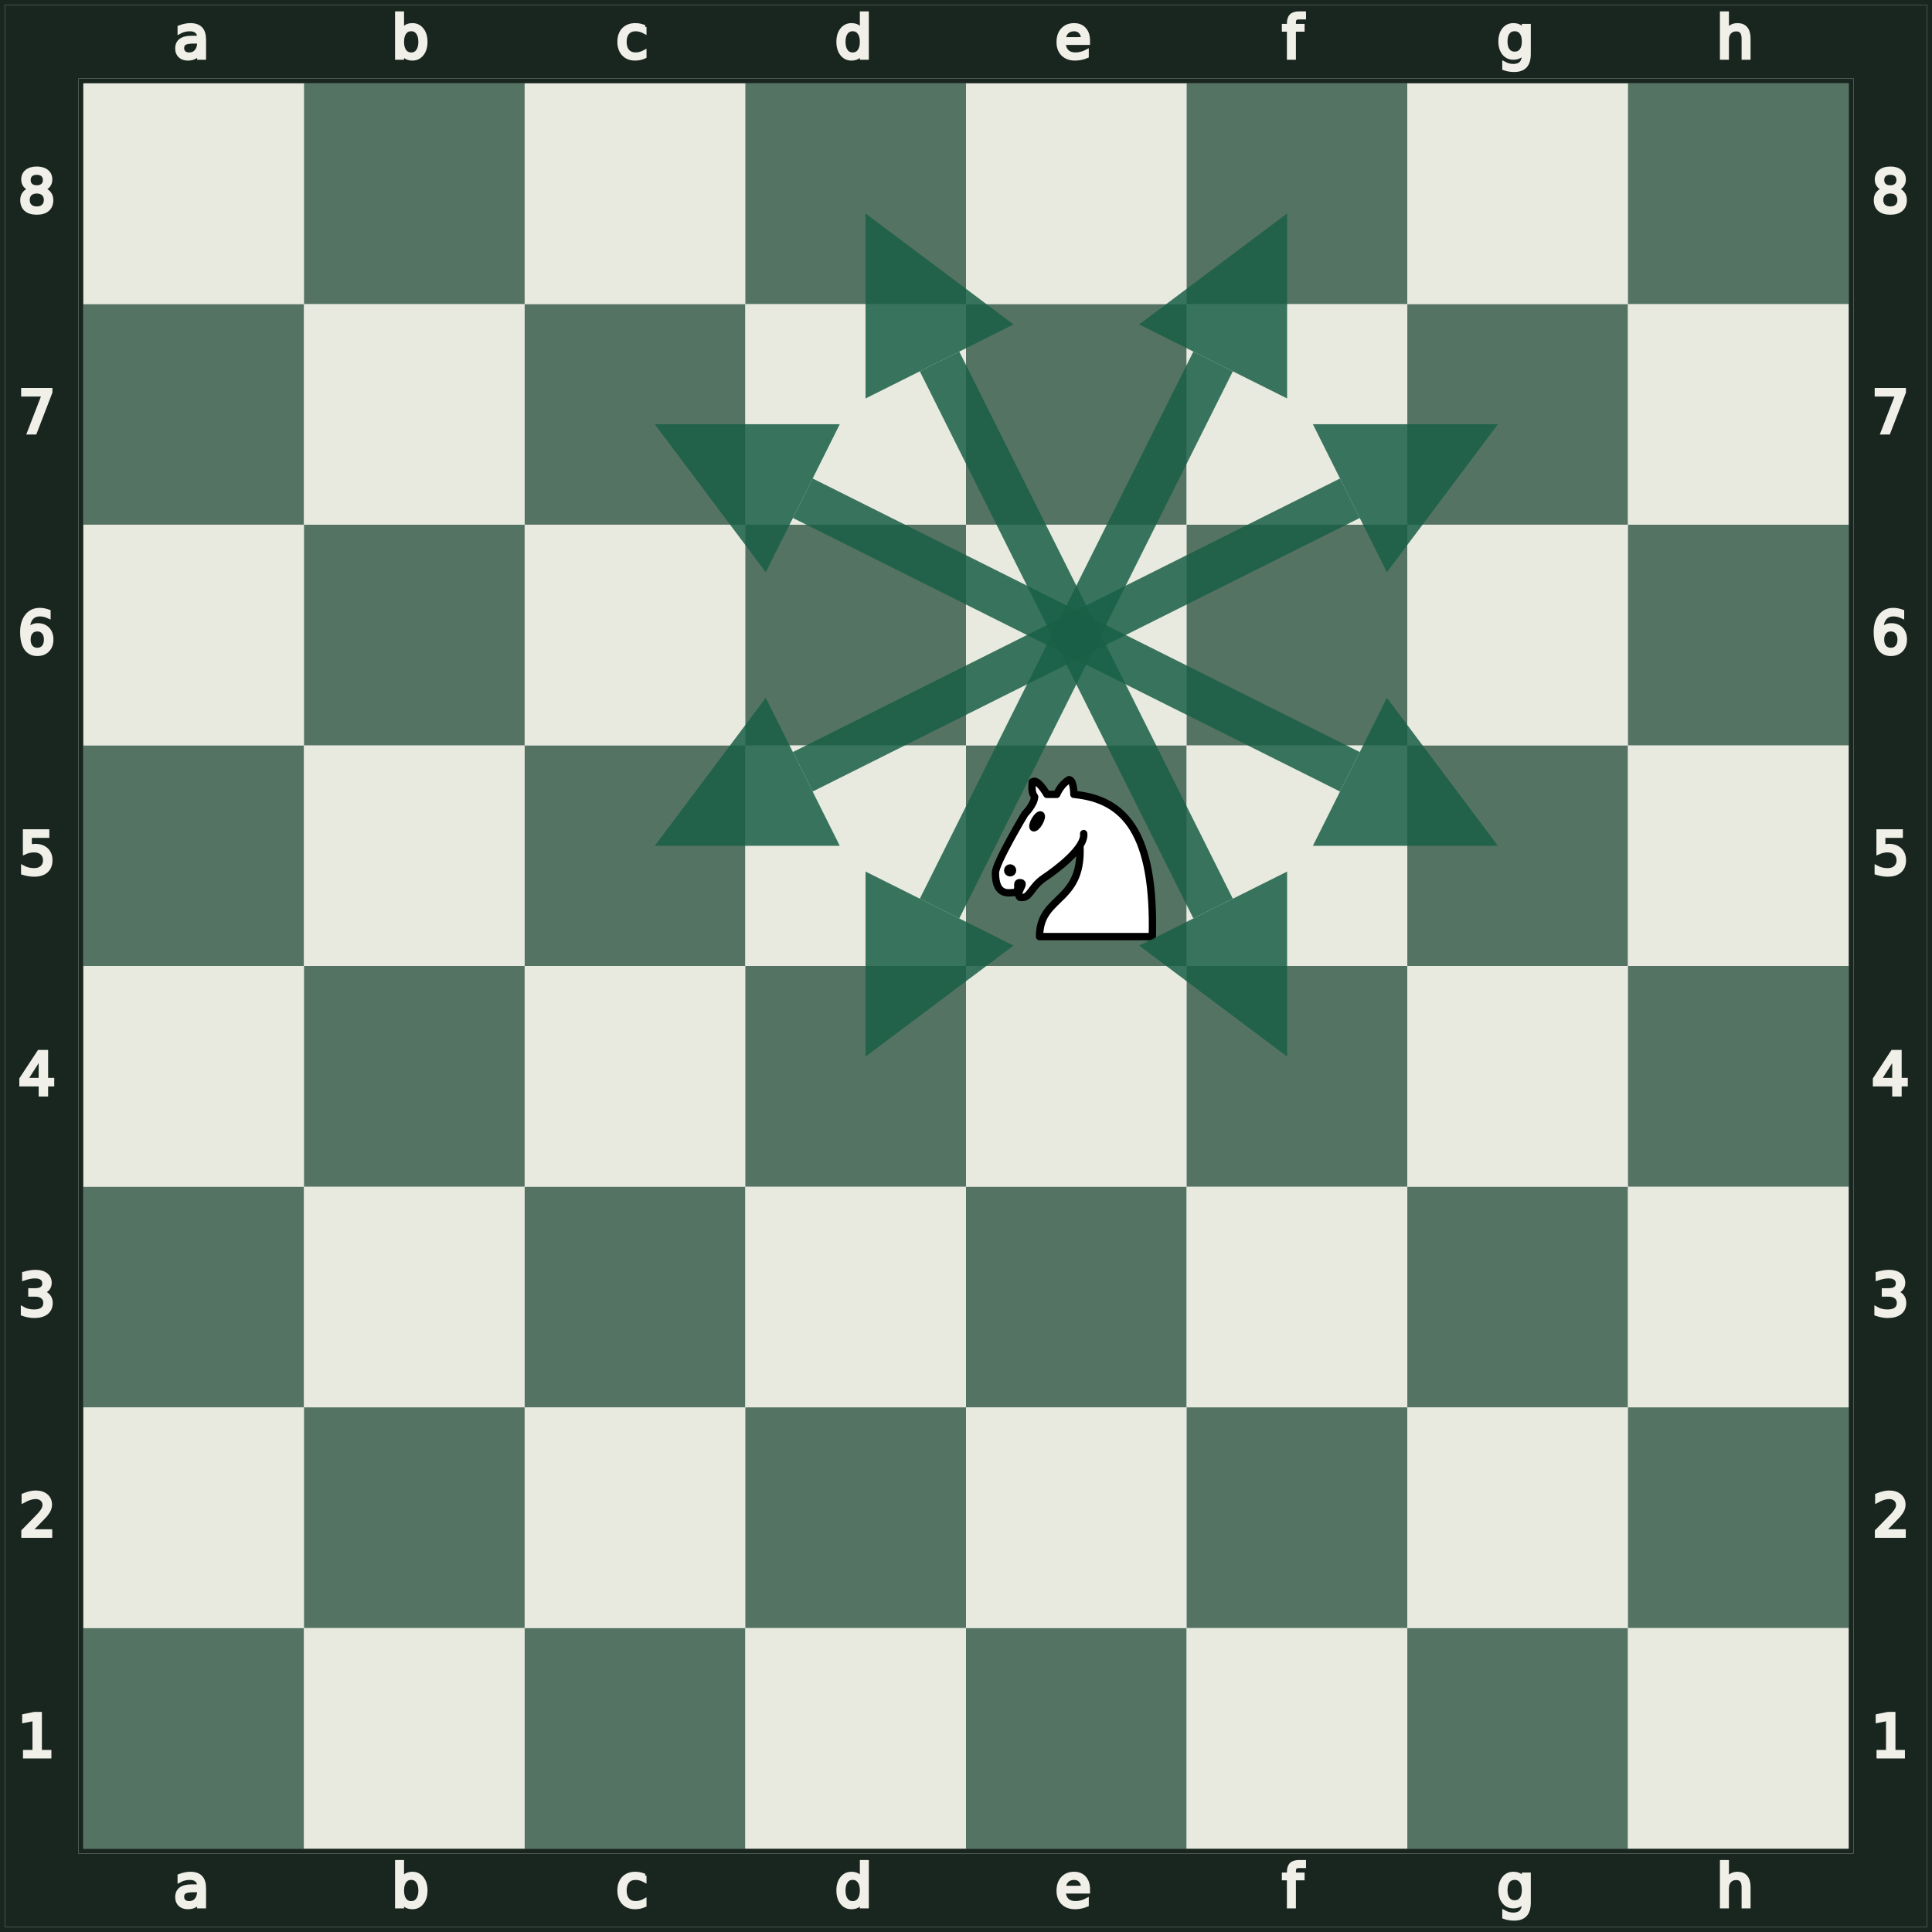
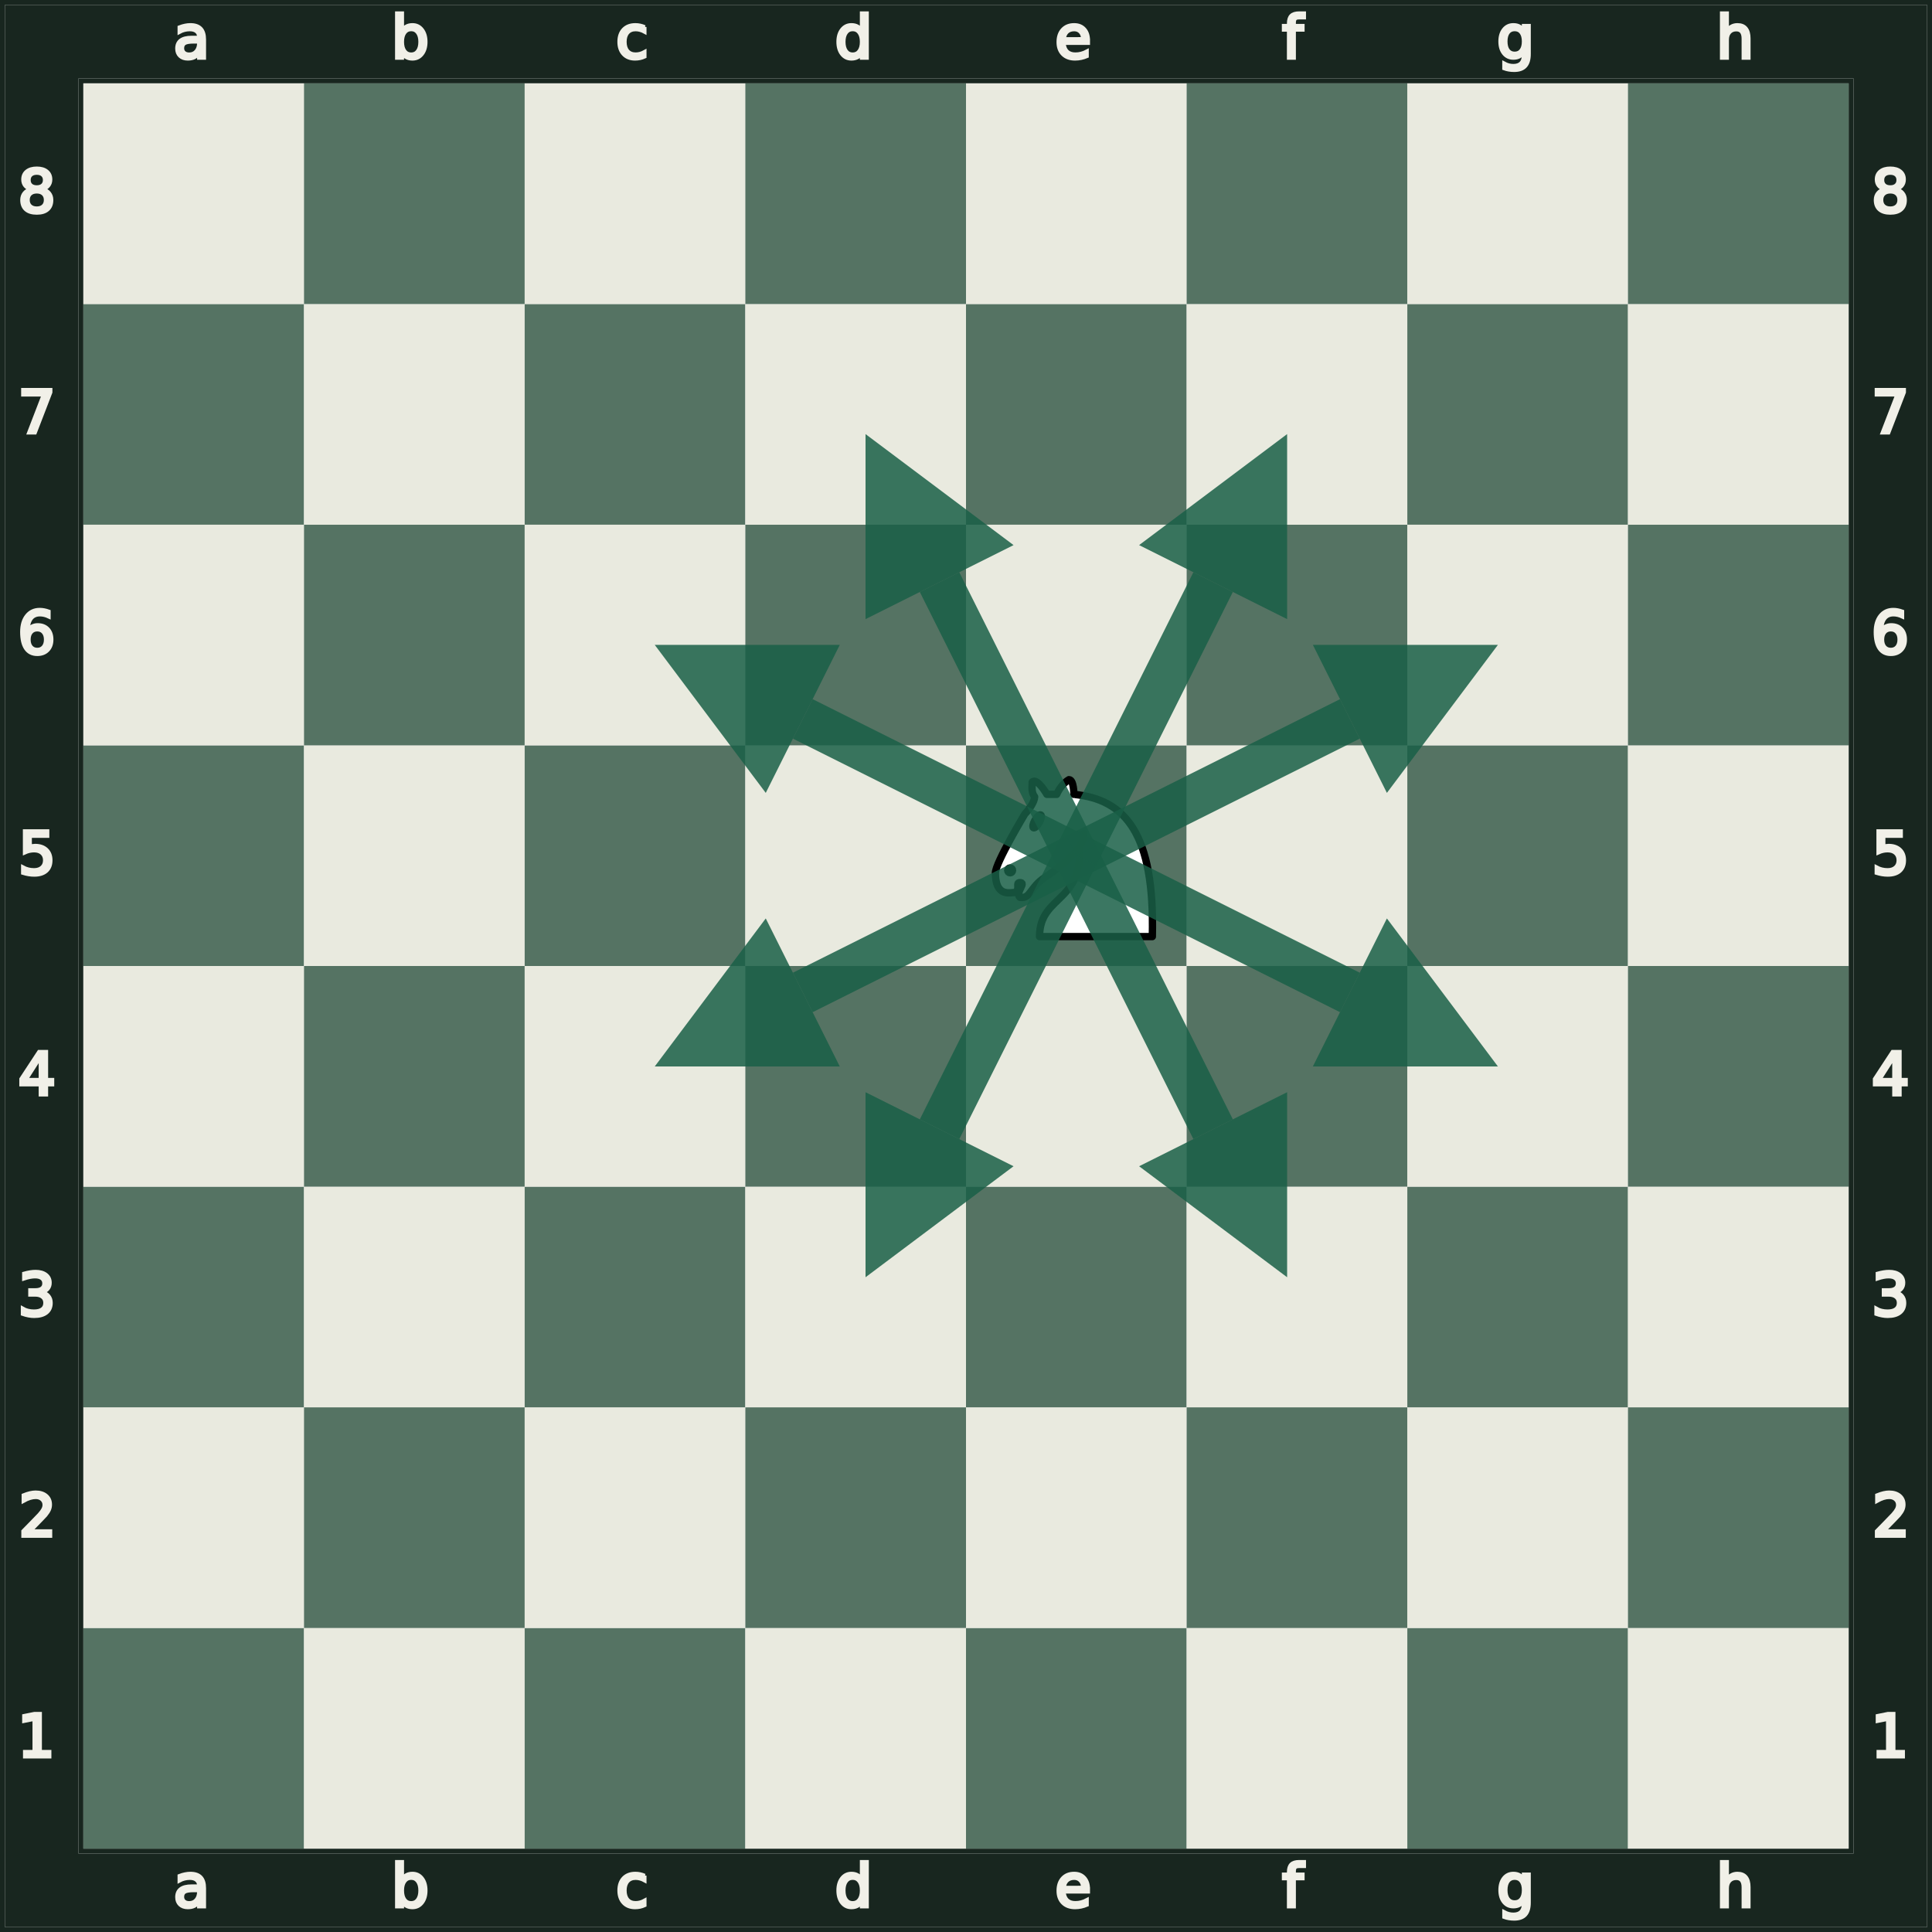
<svg xmlns="http://www.w3.org/2000/svg" xmlns:xlink="http://www.w3.org/1999/xlink" viewBox="0 0 394 394">
  <style>.piece { filter: drop-shadow(0 1px 0 rgba(255,255,255,.18)); }</style>
  <defs>
    <g id="white-knight" class="white knight" fill="none" fill-rule="evenodd" stroke="#000" stroke-width="1.5" stroke-linecap="round" stroke-linejoin="round">
      <path d="M 22,10 C 32.5,11 38.5,18 38,39 L 15,39 C 15,30 25,32.5 23,18" style="fill:#ffffff; stroke:#000000;" />
      <path d="M 24,18 C 24.38,20.91 18.45,25.37 16,27 C 13,29 13.18,31.34 11,31 C 9.958,30.06 12.41,27.96 11,28 C 10,28 11.19,29.23 10,30 C 9,30 5.997,31 6,26 C 6,24 12,14 12,14 C 12,14 13.89,12.1 14,10.5 C 13.27,9.506 13.5,8.5 13.5,7.5 C 14.5,6.5 16.5,10 16.5,10 L 18.5,10 C 18.5,10 19.28,8.008 21,7 C 22,7 22,10 22,10" style="fill:#ffffff; stroke:#000000;" />
      <path d="M 9.5 25.5 A 0.5 0.5 0 1 1 8.5,25.5 A 0.5 0.5 0 1 1 9.5 25.5 z" style="fill:#000000; stroke:#000000;" />
      <path d="M 15 15.5 A 0.5 1.5 0 1 1 14,15.5 A 0.5 1.5 0 1 1 15 15.5 z" transform="matrix(0.866,0.5,-0.5,0.866,9.693,-5.173)" style="fill:#000000; stroke:#000000;" />
    </g>
  </defs>
  <rect x="0.5" y="0.5" width="393" height="393" fill="none" stroke="#18261f" stroke-width="1" />
  <rect x="8.5" y="8.5" width="377" height="377" fill="none" stroke="#18261f" stroke-width="15" />
  <rect x="16.5" y="16.5" width="361" height="361" fill="none" stroke="#18261f" stroke-width="1" />
  <g transform="translate(22, 1) scale(0.75, 0.75)" fill="#f1f0e8" stroke="#f1f0e8">
    <path d="M23.328 10.016q-1.742 0-2.414.398-.672.398-.672 1.36 0 .765.5 1.218.508.445 1.375.445 1.196 0 1.914-.843.727-.852.727-2.258v-.32zm2.867-.594v4.992h-1.437v-1.328q-.492.797-1.227 1.18-.734.375-1.797.375-1.343 0-2.14-.75-.79-.758-.79-2.024 0-1.476.985-2.226.992-.75 2.953-.75h2.016V8.75q0-.992-.656-1.531-.649-.547-1.829-.547-.75 0-1.46.18-.711.18-1.368.539V6.062q.79-.304 1.532-.453.742-.156 1.445-.156 1.898 0 2.836.984.937.985.937 2.985z" />
  </g>
  <g transform="translate(22, 378) scale(0.75, 0.75)" fill="#f1f0e8" stroke="#f1f0e8">
    <path d="M23.328 10.016q-1.742 0-2.414.398-.672.398-.672 1.36 0 .765.5 1.218.508.445 1.375.445 1.196 0 1.914-.843.727-.852.727-2.258v-.32zm2.867-.594v4.992h-1.437v-1.328q-.492.797-1.227 1.18-.734.375-1.797.375-1.343 0-2.14-.75-.79-.758-.79-2.024 0-1.476.985-2.226.992-.75 2.953-.75h2.016V8.75q0-.992-.656-1.531-.649-.547-1.829-.547-.75 0-1.46.18-.711.18-1.368.539V6.062q.79-.304 1.532-.453.742-.156 1.445-.156 1.898 0 2.836.984.937.985.937 2.985z" />
  </g>
  <g transform="translate(67, 1) scale(0.75, 0.75)" fill="#f1f0e8" stroke="#f1f0e8">
    <path d="M24.922 10.047q0-1.586-.656-2.485-.649-.906-1.79-.906-1.14 0-1.796.906-.649.899-.649 2.485 0 1.586.649 2.492.656.898 1.797.898 1.14 0 1.789-.898.656-.906.656-2.492zm-4.89-3.055q.452-.781 1.14-1.156.695-.383 1.656-.383 1.594 0 2.586 1.266 1 1.265 1 3.328 0 2.062-1 3.328-.992 1.266-2.586 1.266-.96 0-1.656-.375-.688-.383-1.14-1.164v1.312h-1.446V2.258h1.445z" />
  </g>
  <g transform="translate(67, 378) scale(0.75, 0.75)" fill="#f1f0e8" stroke="#f1f0e8">
    <path d="M24.922 10.047q0-1.586-.656-2.485-.649-.906-1.79-.906-1.14 0-1.796.906-.649.899-.649 2.485 0 1.586.649 2.492.656.898 1.797.898 1.14 0 1.789-.898.656-.906.656-2.492zm-4.89-3.055q.452-.781 1.14-1.156.695-.383 1.656-.383 1.594 0 2.586 1.266 1 1.265 1 3.328 0 2.062-1 3.328-.992 1.266-2.586 1.266-.96 0-1.656-.375-.688-.383-1.14-1.164v1.312h-1.446V2.258h1.445z" />
  </g>
  <g transform="translate(112, 1) scale(0.75, 0.75)" fill="#f1f0e8" stroke="#f1f0e8">
    <path d="M25.96 6v1.344q-.608-.336-1.226-.5-.609-.172-1.234-.172-1.398 0-2.172.89-.773.883-.773 2.485 0 1.601.773 2.492.774.883 2.172.883.625 0 1.234-.164.618-.172 1.227-.508v1.328q-.602.281-1.25.422-.64.14-1.367.14-1.977 0-3.14-1.242-1.165-1.242-1.165-3.351 0-2.14 1.172-3.367 1.18-1.227 3.227-1.227.664 0 1.296.14.633.134 1.227.407z" />
  </g>
  <g transform="translate(112, 378) scale(0.75, 0.75)" fill="#f1f0e8" stroke="#f1f0e8">
    <path d="M25.96 6v1.344q-.608-.336-1.226-.5-.609-.172-1.234-.172-1.398 0-2.172.89-.773.883-.773 2.485 0 1.601.773 2.492.774.883 2.172.883.625 0 1.234-.164.618-.172 1.227-.508v1.328q-.602.281-1.25.422-.64.14-1.367.14-1.977 0-3.14-1.242-1.165-1.242-1.165-3.351 0-2.14 1.172-3.367 1.18-1.227 3.227-1.227.664 0 1.296.14.633.134 1.227.407z" />
  </g>
  <g transform="translate(157, 1) scale(0.75, 0.75)" fill="#f1f0e8" stroke="#f1f0e8">
    <path d="M24.973 6.992V2.258h1.437v12.156h-1.437v-1.312q-.453.78-1.149 1.164-.687.375-1.656.375-1.586 0-2.586-1.266-.992-1.266-.992-3.328 0-2.063.992-3.328 1-1.266 2.586-1.266.969 0 1.656.383.696.375 1.149 1.156zm-4.899 3.055q0 1.586.649 2.492.656.898 1.797.898 1.14 0 1.796-.898.657-.906.657-2.492 0-1.586-.657-2.485-.656-.906-1.796-.906-1.141 0-1.797.906-.649.899-.649 2.485z" />
  </g>
  <g transform="translate(157, 378) scale(0.75, 0.75)" fill="#f1f0e8" stroke="#f1f0e8">
    <path d="M24.973 6.992V2.258h1.437v12.156h-1.437v-1.312q-.453.78-1.149 1.164-.687.375-1.656.375-1.586 0-2.586-1.266-.992-1.266-.992-3.328 0-2.063.992-3.328 1-1.266 2.586-1.266.969 0 1.656.383.696.375 1.149 1.156zm-4.899 3.055q0 1.586.649 2.492.656.898 1.797.898 1.14 0 1.796-.898.657-.906.657-2.492 0-1.586-.657-2.485-.656-.906-1.796-.906-1.141 0-1.797.906-.649.899-.649 2.485z" />
  </g>
  <g transform="translate(202, 1) scale(0.75, 0.75)" fill="#f1f0e8" stroke="#f1f0e8">
    <path d="M26.555 9.68v.703h-6.61q.094 1.484.89 2.265.806.774 2.235.774.828 0 1.602-.203.781-.203 1.547-.61v1.36q-.774.328-1.586.5-.813.172-1.649.172-2.093 0-3.32-1.22-1.219-1.218-1.219-3.296 0-2.148 1.157-3.406 1.164-1.266 3.132-1.266 1.766 0 2.79 1.14 1.03 1.134 1.03 3.087zm-1.438-.422q-.015-1.18-.664-1.883-.64-.703-1.703-.703-1.203 0-1.93.68-.718.68-.828 1.914z" />
  </g>
  <g transform="translate(202, 378) scale(0.75, 0.75)" fill="#f1f0e8" stroke="#f1f0e8">
    <path d="M26.555 9.68v.703h-6.61q.094 1.484.89 2.265.806.774 2.235.774.828 0 1.602-.203.781-.203 1.547-.61v1.36q-.774.328-1.586.5-.813.172-1.649.172-2.093 0-3.32-1.22-1.219-1.218-1.219-3.296 0-2.148 1.157-3.406 1.164-1.266 3.132-1.266 1.766 0 2.79 1.14 1.03 1.134 1.03 3.087zm-1.438-.422q-.015-1.18-.664-1.883-.64-.703-1.703-.703-1.203 0-1.93.68-.718.68-.828 1.914z" />
  </g>
  <g transform="translate(247, 1) scale(0.75, 0.75)" fill="#f1f0e8" stroke="#f1f0e8">
    <path d="M25.285 2.258v1.195H23.91q-.773 0-1.078.313-.297.312-.297 1.125v.773h2.367v1.117h-2.367v7.633H21.09V6.781h-1.375V5.664h1.375v-.61q0-1.46.68-2.124.68-.672 2.156-.672z" />
  </g>
  <g transform="translate(247, 378) scale(0.75, 0.75)" fill="#f1f0e8" stroke="#f1f0e8">
    <path d="M25.285 2.258v1.195H23.91q-.773 0-1.078.313-.297.312-.297 1.125v.773h2.367v1.117h-2.367v7.633H21.09V6.781h-1.375V5.664h1.375v-.61q0-1.46.68-2.124.68-.672 2.156-.672z" />
  </g>
  <g transform="translate(292, 1) scale(0.75, 0.75)" fill="#f1f0e8" stroke="#f1f0e8">
    <path d="M24.973 9.937q0-1.562-.649-2.421-.64-.86-1.804-.86-1.157 0-1.805.86-.64.859-.64 2.421 0 1.555.64 2.415.648.859 1.805.859 1.164 0 1.804-.86.649-.859.649-2.414zm1.437 3.391q0 2.234-.992 3.32-.992 1.094-3.04 1.094-.757 0-1.429-.117-.672-.11-1.304-.344v-1.398q.632.344 1.25.508.617.164 1.257.164 1.414 0 2.118-.743.703-.734.703-2.226v-.711q-.446.773-1.141 1.156-.695.383-1.664.383-1.61 0-2.594-1.227-.984-1.226-.984-3.25 0-2.03.984-3.257.985-1.227 2.594-1.227.969 0 1.664.383t1.14 1.156V5.664h1.438z" />
  </g>
  <g transform="translate(292, 378) scale(0.75, 0.75)" fill="#f1f0e8" stroke="#f1f0e8">
    <path d="M24.973 9.937q0-1.562-.649-2.421-.64-.86-1.804-.86-1.157 0-1.805.86-.64.859-.64 2.421 0 1.555.64 2.415.648.859 1.805.859 1.164 0 1.804-.86.649-.859.649-2.414zm1.437 3.391q0 2.234-.992 3.32-.992 1.094-3.04 1.094-.757 0-1.429-.117-.672-.11-1.304-.344v-1.398q.632.344 1.25.508.617.164 1.257.164 1.414 0 2.118-.743.703-.734.703-2.226v-.711q-.446.773-1.141 1.156-.695.383-1.664.383-1.61 0-2.594-1.227-.984-1.226-.984-3.25 0-2.03.984-3.257.985-1.227 2.594-1.227.969 0 1.664.383t1.14 1.156V5.664h1.438z" />
  </g>
  <g transform="translate(337, 1) scale(0.75, 0.75)" fill="#f1f0e8" stroke="#f1f0e8">
    <path d="M26.164 9.133v5.281h-1.437V9.18q0-1.243-.485-1.86-.484-.617-1.453-.617-1.164 0-1.836.742-.672.742-.672 2.024v4.945h-1.445V2.258h1.445v4.765q.516-.789 1.211-1.18.703-.39 1.617-.39 1.508 0 2.282.938.773.93.773 2.742z" />
  </g>
  <g transform="translate(337, 378) scale(0.75, 0.75)" fill="#f1f0e8" stroke="#f1f0e8">
    <path d="M26.164 9.133v5.281h-1.437V9.18q0-1.243-.485-1.86-.484-.617-1.453-.617-1.164 0-1.836.742-.672.742-.672 2.024v4.945h-1.445V2.258h1.445v4.765q.516-.789 1.211-1.18.703-.39 1.617-.39 1.508 0 2.282.938.773.93.773 2.742z" />
  </g>
  <g transform="translate(0, 337) scale(0.75, 0.75)" fill="#f1f0e8" stroke="#f1f0e8">
    <path d="M6.754 26.996h2.578v-8.898l-2.805.562v-1.437l2.79-.563h1.578v10.336h2.578v1.328h-6.72z" />
  </g>
  <g transform="translate(378, 337) scale(0.75, 0.75)" fill="#f1f0e8" stroke="#f1f0e8">
    <path d="M6.754 26.996h2.578v-8.898l-2.805.562v-1.437l2.79-.563h1.578v10.336h2.578v1.328h-6.72z" />
  </g>
  <g transform="translate(0, 292) scale(0.75, 0.75)" fill="#f1f0e8" stroke="#f1f0e8">
    <path d="M8.195 26.996h5.508v1.328H6.297v-1.328q.898-.93 2.445-2.492 1.555-1.57 1.953-2.024.758-.851 1.055-1.437.305-.594.305-1.164 0-.93-.657-1.516-.648-.586-1.695-.586-.742 0-1.57.258-.82.258-1.758.781v-1.593q.953-.383 1.781-.578.828-.196 1.516-.196 1.812 0 2.89.906 1.079.907 1.079 2.422 0 .72-.274 1.368-.265.64-.976 1.515-.196.227-1.243 1.313-1.046 1.078-2.953 3.023z" />
  </g>
  <g transform="translate(378, 292) scale(0.75, 0.75)" fill="#f1f0e8" stroke="#f1f0e8">
    <path d="M8.195 26.996h5.508v1.328H6.297v-1.328q.898-.93 2.445-2.492 1.555-1.57 1.953-2.024.758-.851 1.055-1.437.305-.594.305-1.164 0-.93-.657-1.516-.648-.586-1.695-.586-.742 0-1.57.258-.82.258-1.758.781v-1.593q.953-.383 1.781-.578.828-.196 1.516-.196 1.812 0 2.89.906 1.079.907 1.079 2.422 0 .72-.274 1.368-.265.64-.976 1.515-.196.227-1.243 1.313-1.046 1.078-2.953 3.023z" />
  </g>
  <g transform="translate(0, 247) scale(0.75, 0.75)" fill="#f1f0e8" stroke="#f1f0e8">
    <path d="M11.434 22.035q1.132.242 1.765 1.008.64.766.64 1.89 0 1.727-1.187 2.672-1.187.946-3.375.946-.734 0-1.515-.149-.774-.14-1.602-.43V26.45q.656.383 1.438.578.78.196 1.632.196 1.485 0 2.258-.586.782-.586.782-1.703 0-1.032-.727-1.61-.719-.586-2.008-.586h-1.36v-1.297h1.423q1.164 0 1.78-.46.618-.47.618-1.344 0-.899-.64-1.375-.633-.485-1.82-.485-.65 0-1.391.141-.743.14-1.633.437V16.95q.898-.25 1.68-.375.788-.125 1.484-.125 1.797 0 2.844.82 1.046.813 1.046 2.204 0 .968-.554 1.64-.555.664-1.578.922z" />
  </g>
  <g transform="translate(378, 247) scale(0.75, 0.75)" fill="#f1f0e8" stroke="#f1f0e8">
    <path d="M11.434 22.035q1.132.242 1.765 1.008.64.766.64 1.89 0 1.727-1.187 2.672-1.187.946-3.375.946-.734 0-1.515-.149-.774-.14-1.602-.43V26.45q.656.383 1.438.578.78.196 1.632.196 1.485 0 2.258-.586.782-.586.782-1.703 0-1.032-.727-1.61-.719-.586-2.008-.586h-1.36v-1.297h1.423q1.164 0 1.78-.46.618-.47.618-1.344 0-.899-.64-1.375-.633-.485-1.82-.485-.65 0-1.391.141-.743.14-1.633.437V16.95q.898-.25 1.68-.375.788-.125 1.484-.125 1.797 0 2.844.82 1.046.813 1.046 2.204 0 .968-.554 1.64-.555.664-1.578.922z" />
  </g>
  <g transform="translate(0, 202) scale(0.75, 0.75)" fill="#f1f0e8" stroke="#f1f0e8">
    <path d="M11.016 18.035L7.03 24.262h3.985zm-.414-1.375h1.984v7.602h1.664v1.312h-1.664v2.75h-1.57v-2.75H5.75v-1.523z" />
  </g>
  <g transform="translate(378, 202) scale(0.75, 0.75)" fill="#f1f0e8" stroke="#f1f0e8">
    <path d="M11.016 18.035L7.03 24.262h3.985zm-.414-1.375h1.984v7.602h1.664v1.312h-1.664v2.75h-1.57v-2.75H5.75v-1.523z" />
  </g>
  <g transform="translate(0, 157) scale(0.75, 0.75)" fill="#f1f0e8" stroke="#f1f0e8">
    <path d="M6.719 16.66h6.195v1.328h-4.75v2.86q.344-.118.688-.172.343-.063.687-.063 1.953 0 3.094 1.07 1.14 1.07 1.14 2.899 0 1.883-1.171 2.93-1.172 1.039-3.305 1.039-.735 0-1.5-.125-.758-.125-1.57-.375v-1.586q.703.383 1.453.57.75.188 1.586.188 1.351 0 2.14-.711.79-.711.79-1.93 0-1.219-.79-1.93-.789-.71-2.14-.71-.633 0-1.266.14-.625.14-1.281.438z" />
  </g>
  <g transform="translate(378, 157) scale(0.75, 0.75)" fill="#f1f0e8" stroke="#f1f0e8">
    <path d="M6.719 16.66h6.195v1.328h-4.75v2.86q.344-.118.688-.172.343-.063.687-.063 1.953 0 3.094 1.07 1.14 1.07 1.14 2.899 0 1.883-1.171 2.93-1.172 1.039-3.305 1.039-.735 0-1.5-.125-.758-.125-1.57-.375v-1.586q.703.383 1.453.57.75.188 1.586.188 1.351 0 2.14-.711.79-.711.79-1.93 0-1.219-.79-1.93-.789-.71-2.14-.71-.633 0-1.266.14-.625.14-1.281.438z" />
  </g>
  <g transform="translate(0, 112) scale(0.75, 0.75)" fill="#f1f0e8" stroke="#f1f0e8">
    <path d="M10.137 21.863q-1.063 0-1.688.727-.617.726-.617 1.992 0 1.258.617 1.992.625.727 1.688.727 1.062 0 1.68-.727.624-.734.624-1.992 0-1.266-.625-1.992-.617-.727-1.68-.727zm3.133-4.945v1.437q-.594-.28-1.204-.43-.601-.148-1.195-.148-1.562 0-2.39 1.055-.82 1.055-.938 3.188.46-.68 1.156-1.04.696-.367 1.531-.367 1.758 0 2.774 1.07 1.023 1.063 1.023 2.899 0 1.797-1.062 2.883-1.063 1.086-2.828 1.086-2.024 0-3.094-1.547-1.07-1.555-1.07-4.5 0-2.766 1.312-4.406 1.313-1.649 3.524-1.649.593 0 1.195.117.61.118 1.266.352z" />
  </g>
  <g transform="translate(378, 112) scale(0.75, 0.75)" fill="#f1f0e8" stroke="#f1f0e8">
    <path d="M10.137 21.863q-1.063 0-1.688.727-.617.726-.617 1.992 0 1.258.617 1.992.625.727 1.688.727 1.062 0 1.68-.727.624-.734.624-1.992 0-1.266-.625-1.992-.617-.727-1.68-.727zm3.133-4.945v1.437q-.594-.28-1.204-.43-.601-.148-1.195-.148-1.562 0-2.39 1.055-.82 1.055-.938 3.188.46-.68 1.156-1.04.696-.367 1.531-.367 1.758 0 2.774 1.07 1.023 1.063 1.023 2.899 0 1.797-1.062 2.883-1.063 1.086-2.828 1.086-2.024 0-3.094-1.547-1.07-1.555-1.07-4.5 0-2.766 1.312-4.406 1.313-1.649 3.524-1.649.593 0 1.195.117.61.118 1.266.352z" />
  </g>
  <g transform="translate(0, 67) scale(0.75, 0.75)" fill="#f1f0e8" stroke="#f1f0e8">
    <path d="M6.25 16.66h7.5v.672L9.516 28.324H7.867l3.985-10.336H6.25z" />
  </g>
  <g transform="translate(378, 67) scale(0.75, 0.75)" fill="#f1f0e8" stroke="#f1f0e8">
    <path d="M6.25 16.66h7.5v.672L9.516 28.324H7.867l3.985-10.336H6.25z" />
  </g>
  <g transform="translate(0, 22) scale(0.75, 0.75)" fill="#f1f0e8" stroke="#f1f0e8">
    <path d="M10 22.785q-1.125 0-1.773.602-.641.601-.641 1.656t.64 1.656q.649.602 1.774.602t1.773-.602q.649-.61.649-1.656 0-1.055-.649-1.656-.64-.602-1.773-.602zm-1.578-.672q-1.016-.25-1.586-.945-.563-.695-.563-1.695 0-1.399.993-2.211 1-.813 2.734-.813 1.742 0 2.734.813.993.812.993 2.21 0 1-.57 1.696-.563.695-1.571.945 1.14.266 1.773 1.04.641.773.641 1.89 0 1.695-1.04 2.602-1.03.906-2.96.906t-2.969-.906Q6 26.738 6 25.043q0-1.117.64-1.89.641-.774 1.782-1.04zm-.578-2.492q0 .906.562 1.414.57.508 1.594.508 1.016 0 1.586-.508.578-.508.578-1.414 0-.906-.578-1.414-.57-.508-1.586-.508-1.023 0-1.594.508-.562.508-.562 1.414z" />
  </g>
  <g transform="translate(378, 22) scale(0.75, 0.75)" fill="#f1f0e8" stroke="#f1f0e8">
    <path d="M10 22.785q-1.125 0-1.773.602-.641.601-.641 1.656t.64 1.656q.649.602 1.774.602t1.773-.602q.649-.61.649-1.656 0-1.055-.649-1.656-.64-.602-1.773-.602zm-1.578-.672q-1.016-.25-1.586-.945-.563-.695-.563-1.695 0-1.399.993-2.211 1-.813 2.734-.813 1.742 0 2.734.813.993.812.993 2.21 0 1-.57 1.696-.563.695-1.571.945 1.14.266 1.773 1.04.641.773.641 1.89 0 1.695-1.04 2.602-1.03.906-2.96.906t-2.969-.906Q6 26.738 6 25.043q0-1.117.64-1.89.641-.774 1.782-1.04zm-.578-2.492q0 .906.562 1.414.57.508 1.594.508 1.016 0 1.586-.508.578-.508.578-1.414 0-.906-.578-1.414-.57-.508-1.586-.508-1.023 0-1.594.508-.562.508-.562 1.414z" />
  </g>
  <rect x="17" y="332" width="45" height="45" class="square dark a1" stroke="none" fill="#557363" />
  <rect x="62" y="332" width="45" height="45" class="square light b1" stroke="none" fill="#e9eadf" />
  <rect x="107" y="332" width="45" height="45" class="square dark c1" stroke="none" fill="#557363" />
  <rect x="152" y="332" width="45" height="45" class="square light d1" stroke="none" fill="#e9eadf" />
  <rect x="197" y="332" width="45" height="45" class="square dark e1" stroke="none" fill="#557363" />
  <rect x="242" y="332" width="45" height="45" class="square light f1" stroke="none" fill="#e9eadf" />
  <rect x="287" y="332" width="45" height="45" class="square dark g1" stroke="none" fill="#557363" />
  <rect x="332" y="332" width="45" height="45" class="square light h1" stroke="none" fill="#e9eadf" />
  <rect x="17" y="287" width="45" height="45" class="square light a2" stroke="none" fill="#e9eadf" />
  <rect x="62" y="287" width="45" height="45" class="square dark b2" stroke="none" fill="#557363" />
  <rect x="107" y="287" width="45" height="45" class="square light c2" stroke="none" fill="#e9eadf" />
  <rect x="152" y="287" width="45" height="45" class="square dark d2" stroke="none" fill="#557363" />
  <rect x="197" y="287" width="45" height="45" class="square light e2" stroke="none" fill="#e9eadf" />
  <rect x="242" y="287" width="45" height="45" class="square dark f2" stroke="none" fill="#557363" />
  <rect x="287" y="287" width="45" height="45" class="square light g2" stroke="none" fill="#e9eadf" />
  <rect x="332" y="287" width="45" height="45" class="square dark h2" stroke="none" fill="#557363" />
  <rect x="17" y="242" width="45" height="45" class="square dark a3" stroke="none" fill="#557363" />
  <rect x="62" y="242" width="45" height="45" class="square light b3" stroke="none" fill="#e9eadf" />
  <rect x="107" y="242" width="45" height="45" class="square dark c3" stroke="none" fill="#557363" />
  <rect x="152" y="242" width="45" height="45" class="square light d3" stroke="none" fill="#e9eadf" />
  <rect x="197" y="242" width="45" height="45" class="square dark e3" stroke="none" fill="#557363" />
  <rect x="242" y="242" width="45" height="45" class="square light f3" stroke="none" fill="#e9eadf" />
  <rect x="287" y="242" width="45" height="45" class="square dark g3" stroke="none" fill="#557363" />
  <rect x="332" y="242" width="45" height="45" class="square light h3" stroke="none" fill="#e9eadf" />
  <rect x="17" y="197" width="45" height="45" class="square light a4" stroke="none" fill="#e9eadf" />
  <rect x="62" y="197" width="45" height="45" class="square dark b4" stroke="none" fill="#557363" />
  <rect x="107" y="197" width="45" height="45" class="square light c4" stroke="none" fill="#e9eadf" />
  <rect x="152" y="197" width="45" height="45" class="square dark d4" stroke="none" fill="#557363" />
  <rect x="197" y="197" width="45" height="45" class="square light e4" stroke="none" fill="#e9eadf" />
  <rect x="242" y="197" width="45" height="45" class="square dark f4" stroke="none" fill="#557363" />
  <rect x="287" y="197" width="45" height="45" class="square light g4" stroke="none" fill="#e9eadf" />
  <rect x="332" y="197" width="45" height="45" class="square dark h4" stroke="none" fill="#557363" />
  <rect x="17" y="152" width="45" height="45" class="square dark a5" stroke="none" fill="#557363" />
  <rect x="62" y="152" width="45" height="45" class="square light b5" stroke="none" fill="#e9eadf" />
  <rect x="107" y="152" width="45" height="45" class="square dark c5" stroke="none" fill="#557363" />
  <rect x="152" y="152" width="45" height="45" class="square light d5" stroke="none" fill="#e9eadf" />
  <rect x="197" y="152" width="45" height="45" class="square dark e5" stroke="none" fill="#557363" />
  <rect x="242" y="152" width="45" height="45" class="square light f5" stroke="none" fill="#e9eadf" />
  <rect x="287" y="152" width="45" height="45" class="square dark g5" stroke="none" fill="#557363" />
  <rect x="332" y="152" width="45" height="45" class="square light h5" stroke="none" fill="#e9eadf" />
  <rect x="17" y="107" width="45" height="45" class="square light a6" stroke="none" fill="#e9eadf" />
  <rect x="62" y="107" width="45" height="45" class="square dark b6" stroke="none" fill="#557363" />
  <rect x="107" y="107" width="45" height="45" class="square light c6" stroke="none" fill="#e9eadf" />
  <rect x="152" y="107" width="45" height="45" class="square dark d6" stroke="none" fill="#557363" />
  <rect x="197" y="107" width="45" height="45" class="square light e6" stroke="none" fill="#e9eadf" />
  <rect x="242" y="107" width="45" height="45" class="square dark f6" stroke="none" fill="#557363" />
  <rect x="287" y="107" width="45" height="45" class="square light g6" stroke="none" fill="#e9eadf" />
  <rect x="332" y="107" width="45" height="45" class="square dark h6" stroke="none" fill="#557363" />
  <rect x="17" y="62" width="45" height="45" class="square dark a7" stroke="none" fill="#557363" />
  <rect x="62" y="62" width="45" height="45" class="square light b7" stroke="none" fill="#e9eadf" />
  <rect x="107" y="62" width="45" height="45" class="square dark c7" stroke="none" fill="#557363" />
  <rect x="152" y="62" width="45" height="45" class="square light d7" stroke="none" fill="#e9eadf" />
  <rect x="197" y="62" width="45" height="45" class="square dark e7" stroke="none" fill="#557363" />
  <rect x="242" y="62" width="45" height="45" class="square light f7" stroke="none" fill="#e9eadf" />
  <rect x="287" y="62" width="45" height="45" class="square dark g7" stroke="none" fill="#557363" />
  <rect x="332" y="62" width="45" height="45" class="square light h7" stroke="none" fill="#e9eadf" />
  <rect x="17" y="17" width="45" height="45" class="square light a8" stroke="none" fill="#e9eadf" />
  <rect x="62" y="17" width="45" height="45" class="square dark b8" stroke="none" fill="#557363" />
  <rect x="107" y="17" width="45" height="45" class="square light c8" stroke="none" fill="#e9eadf" />
  <rect x="152" y="17" width="45" height="45" class="square dark d8" stroke="none" fill="#557363" />
  <rect x="197" y="17" width="45" height="45" class="square light e8" stroke="none" fill="#e9eadf" />
  <rect x="242" y="17" width="45" height="45" class="square dark f8" stroke="none" fill="#557363" />
  <rect x="287" y="17" width="45" height="45" class="square light g8" stroke="none" fill="#e9eadf" />
  <rect x="332" y="17" width="45" height="45" class="square dark h8" stroke="none" fill="#557363" />
  <use href="#white-knight" xlink:href="#white-knight" transform="translate(197, 152)" />
-   <line x1="219.5" y1="129.5" x2="247.394" y2="185.288" stroke="#195f47d9" stroke-width="9.0" stroke-linecap="butt" class="arrow" />
-   <polygon points="262.488,215.475 262.488,177.741 232.301,192.835" fill="#195f47d9" class="arrow" />
-   <line x1="219.5" y1="129.5" x2="275.288" y2="157.394" stroke="#195f47d9" stroke-width="9.0" stroke-linecap="butt" class="arrow" />
-   <polygon points="305.475,172.488 282.835,142.301 267.741,172.488" fill="#195f47d9" class="arrow" />
-   <line x1="219.5" y1="129.5" x2="275.288" y2="101.606" stroke="#195f47d9" stroke-width="9.0" stroke-linecap="butt" class="arrow" />
-   <polygon points="305.475,86.512 267.741,86.512 282.835,116.699" fill="#195f47d9" class="arrow" />
-   <line x1="219.5" y1="129.5" x2="247.394" y2="73.712" stroke="#195f47d9" stroke-width="9.0" stroke-linecap="butt" class="arrow" />
-   <polygon points="262.488,43.525 232.301,66.165 262.488,81.259" fill="#195f47d9" class="arrow" />
-   <line x1="219.5" y1="129.5" x2="191.606" y2="73.712" stroke="#195f47d9" stroke-width="9.0" stroke-linecap="butt" class="arrow" />
-   <polygon points="176.512,43.525 176.512,81.259 206.699,66.165" fill="#195f47d9" class="arrow" />
-   <line x1="219.5" y1="129.5" x2="163.712" y2="101.606" stroke="#195f47d9" stroke-width="9.0" stroke-linecap="butt" class="arrow" />
-   <polygon points="133.525,86.512 156.165,116.699 171.259,86.512" fill="#195f47d9" class="arrow" />
-   <line x1="219.5" y1="129.5" x2="163.712" y2="157.394" stroke="#195f47d9" stroke-width="9.0" stroke-linecap="butt" class="arrow" />
-   <polygon points="133.525,172.488 171.259,172.488 156.165,142.301" fill="#195f47d9" class="arrow" />
-   <line x1="219.5" y1="129.5" x2="191.606" y2="185.288" stroke="#195f47d9" stroke-width="9.0" stroke-linecap="butt" class="arrow" />
-   <polygon points="176.512,215.475 206.699,192.835 176.512,177.741" fill="#195f47d9" class="arrow" />
+   <line x1="219.5" y1="174.5" x2="247.394" y2="230.288" stroke="#195f47d9" stroke-width="9.0" stroke-linecap="butt" class="arrow" />
+   <polygon points="262.488,260.475 262.488,222.741 232.301,237.835" fill="#195f47d9" class="arrow" />
+   <line x1="219.5" y1="174.5" x2="275.288" y2="202.394" stroke="#195f47d9" stroke-width="9.0" stroke-linecap="butt" class="arrow" />
+   <polygon points="305.475,217.488 282.835,187.301 267.741,217.488" fill="#195f47d9" class="arrow" />
+   <line x1="219.5" y1="174.5" x2="275.288" y2="146.606" stroke="#195f47d9" stroke-width="9.0" stroke-linecap="butt" class="arrow" />
+   <polygon points="305.475,131.512 267.741,131.512 282.835,161.699" fill="#195f47d9" class="arrow" />
+   <line x1="219.5" y1="174.5" x2="247.394" y2="118.712" stroke="#195f47d9" stroke-width="9.0" stroke-linecap="butt" class="arrow" />
+   <polygon points="262.488,88.525 232.301,111.165 262.488,126.259" fill="#195f47d9" class="arrow" />
+   <line x1="219.5" y1="174.5" x2="191.606" y2="118.712" stroke="#195f47d9" stroke-width="9.0" stroke-linecap="butt" class="arrow" />
+   <polygon points="176.512,88.525 176.512,126.259 206.699,111.165" fill="#195f47d9" class="arrow" />
+   <line x1="219.5" y1="174.5" x2="163.712" y2="146.606" stroke="#195f47d9" stroke-width="9.0" stroke-linecap="butt" class="arrow" />
+   <polygon points="133.525,131.512 156.165,161.699 171.259,131.512" fill="#195f47d9" class="arrow" />
+   <line x1="219.5" y1="174.5" x2="163.712" y2="202.394" stroke="#195f47d9" stroke-width="9.0" stroke-linecap="butt" class="arrow" />
+   <polygon points="133.525,217.488 171.259,217.488 156.165,187.301" fill="#195f47d9" class="arrow" />
+   <line x1="219.5" y1="174.5" x2="191.606" y2="230.288" stroke="#195f47d9" stroke-width="9.0" stroke-linecap="butt" class="arrow" />
+   <polygon points="176.512,260.475 206.699,237.835 176.512,222.741" fill="#195f47d9" class="arrow" />
</svg>
